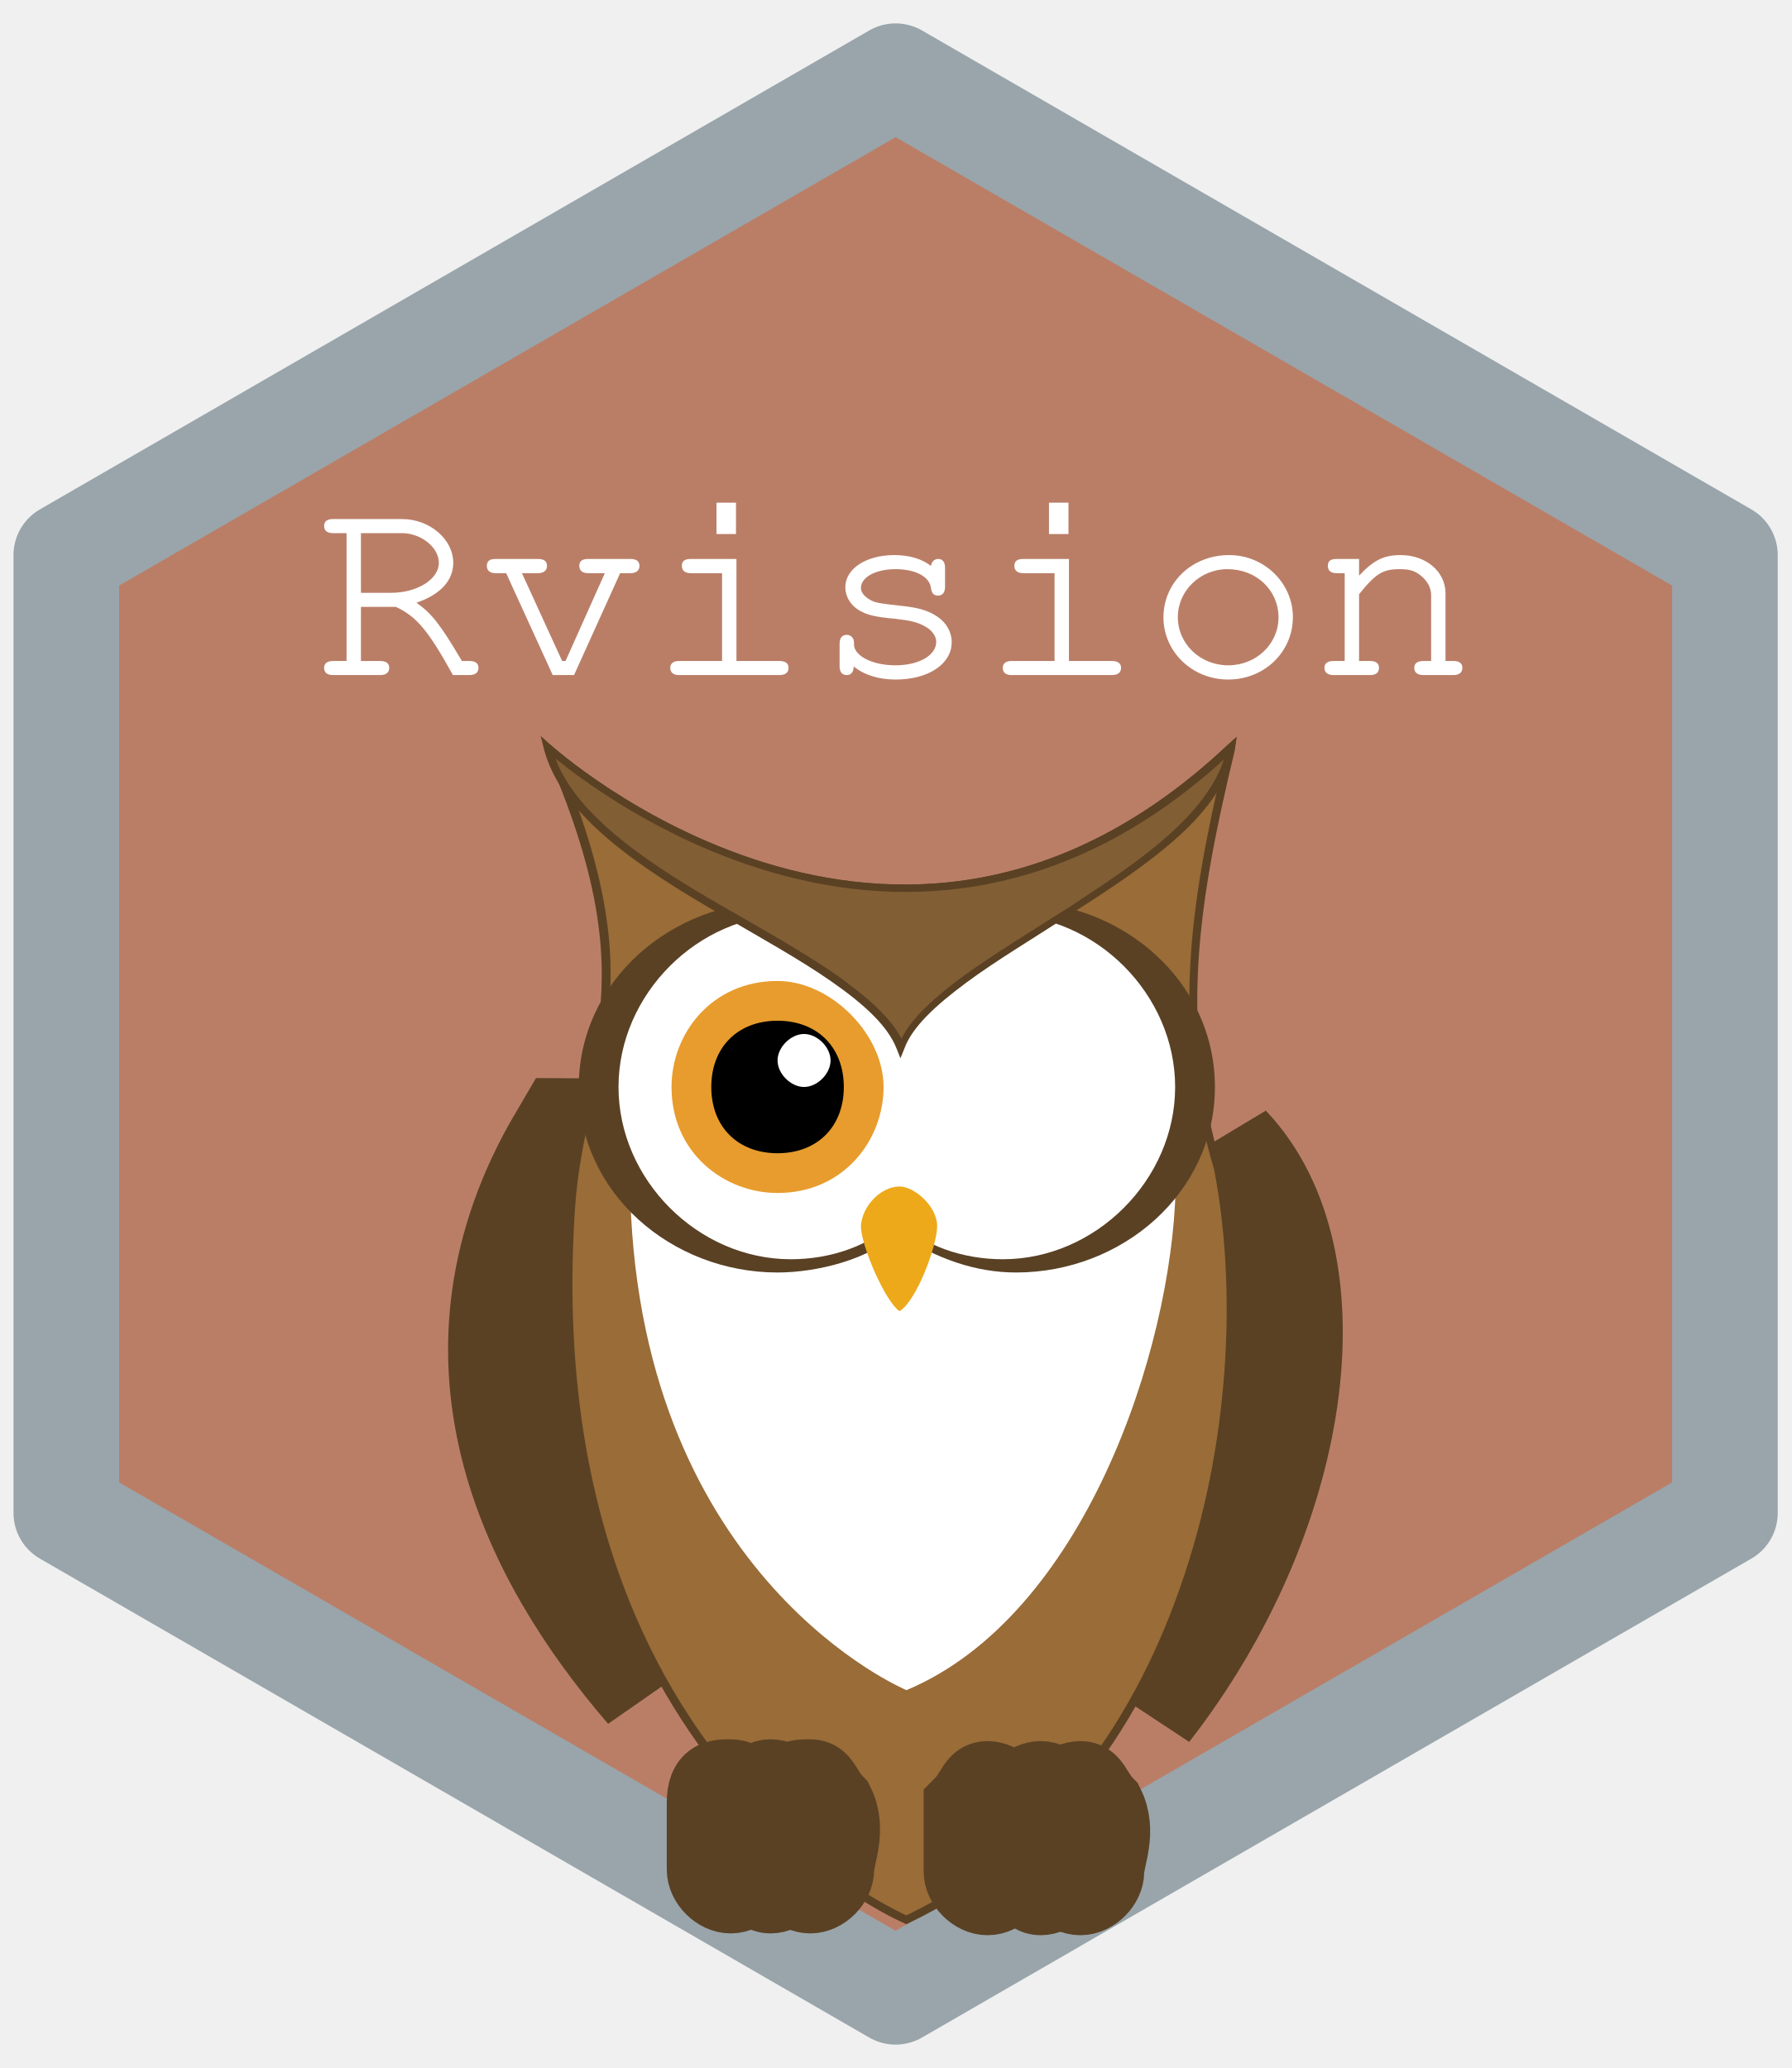
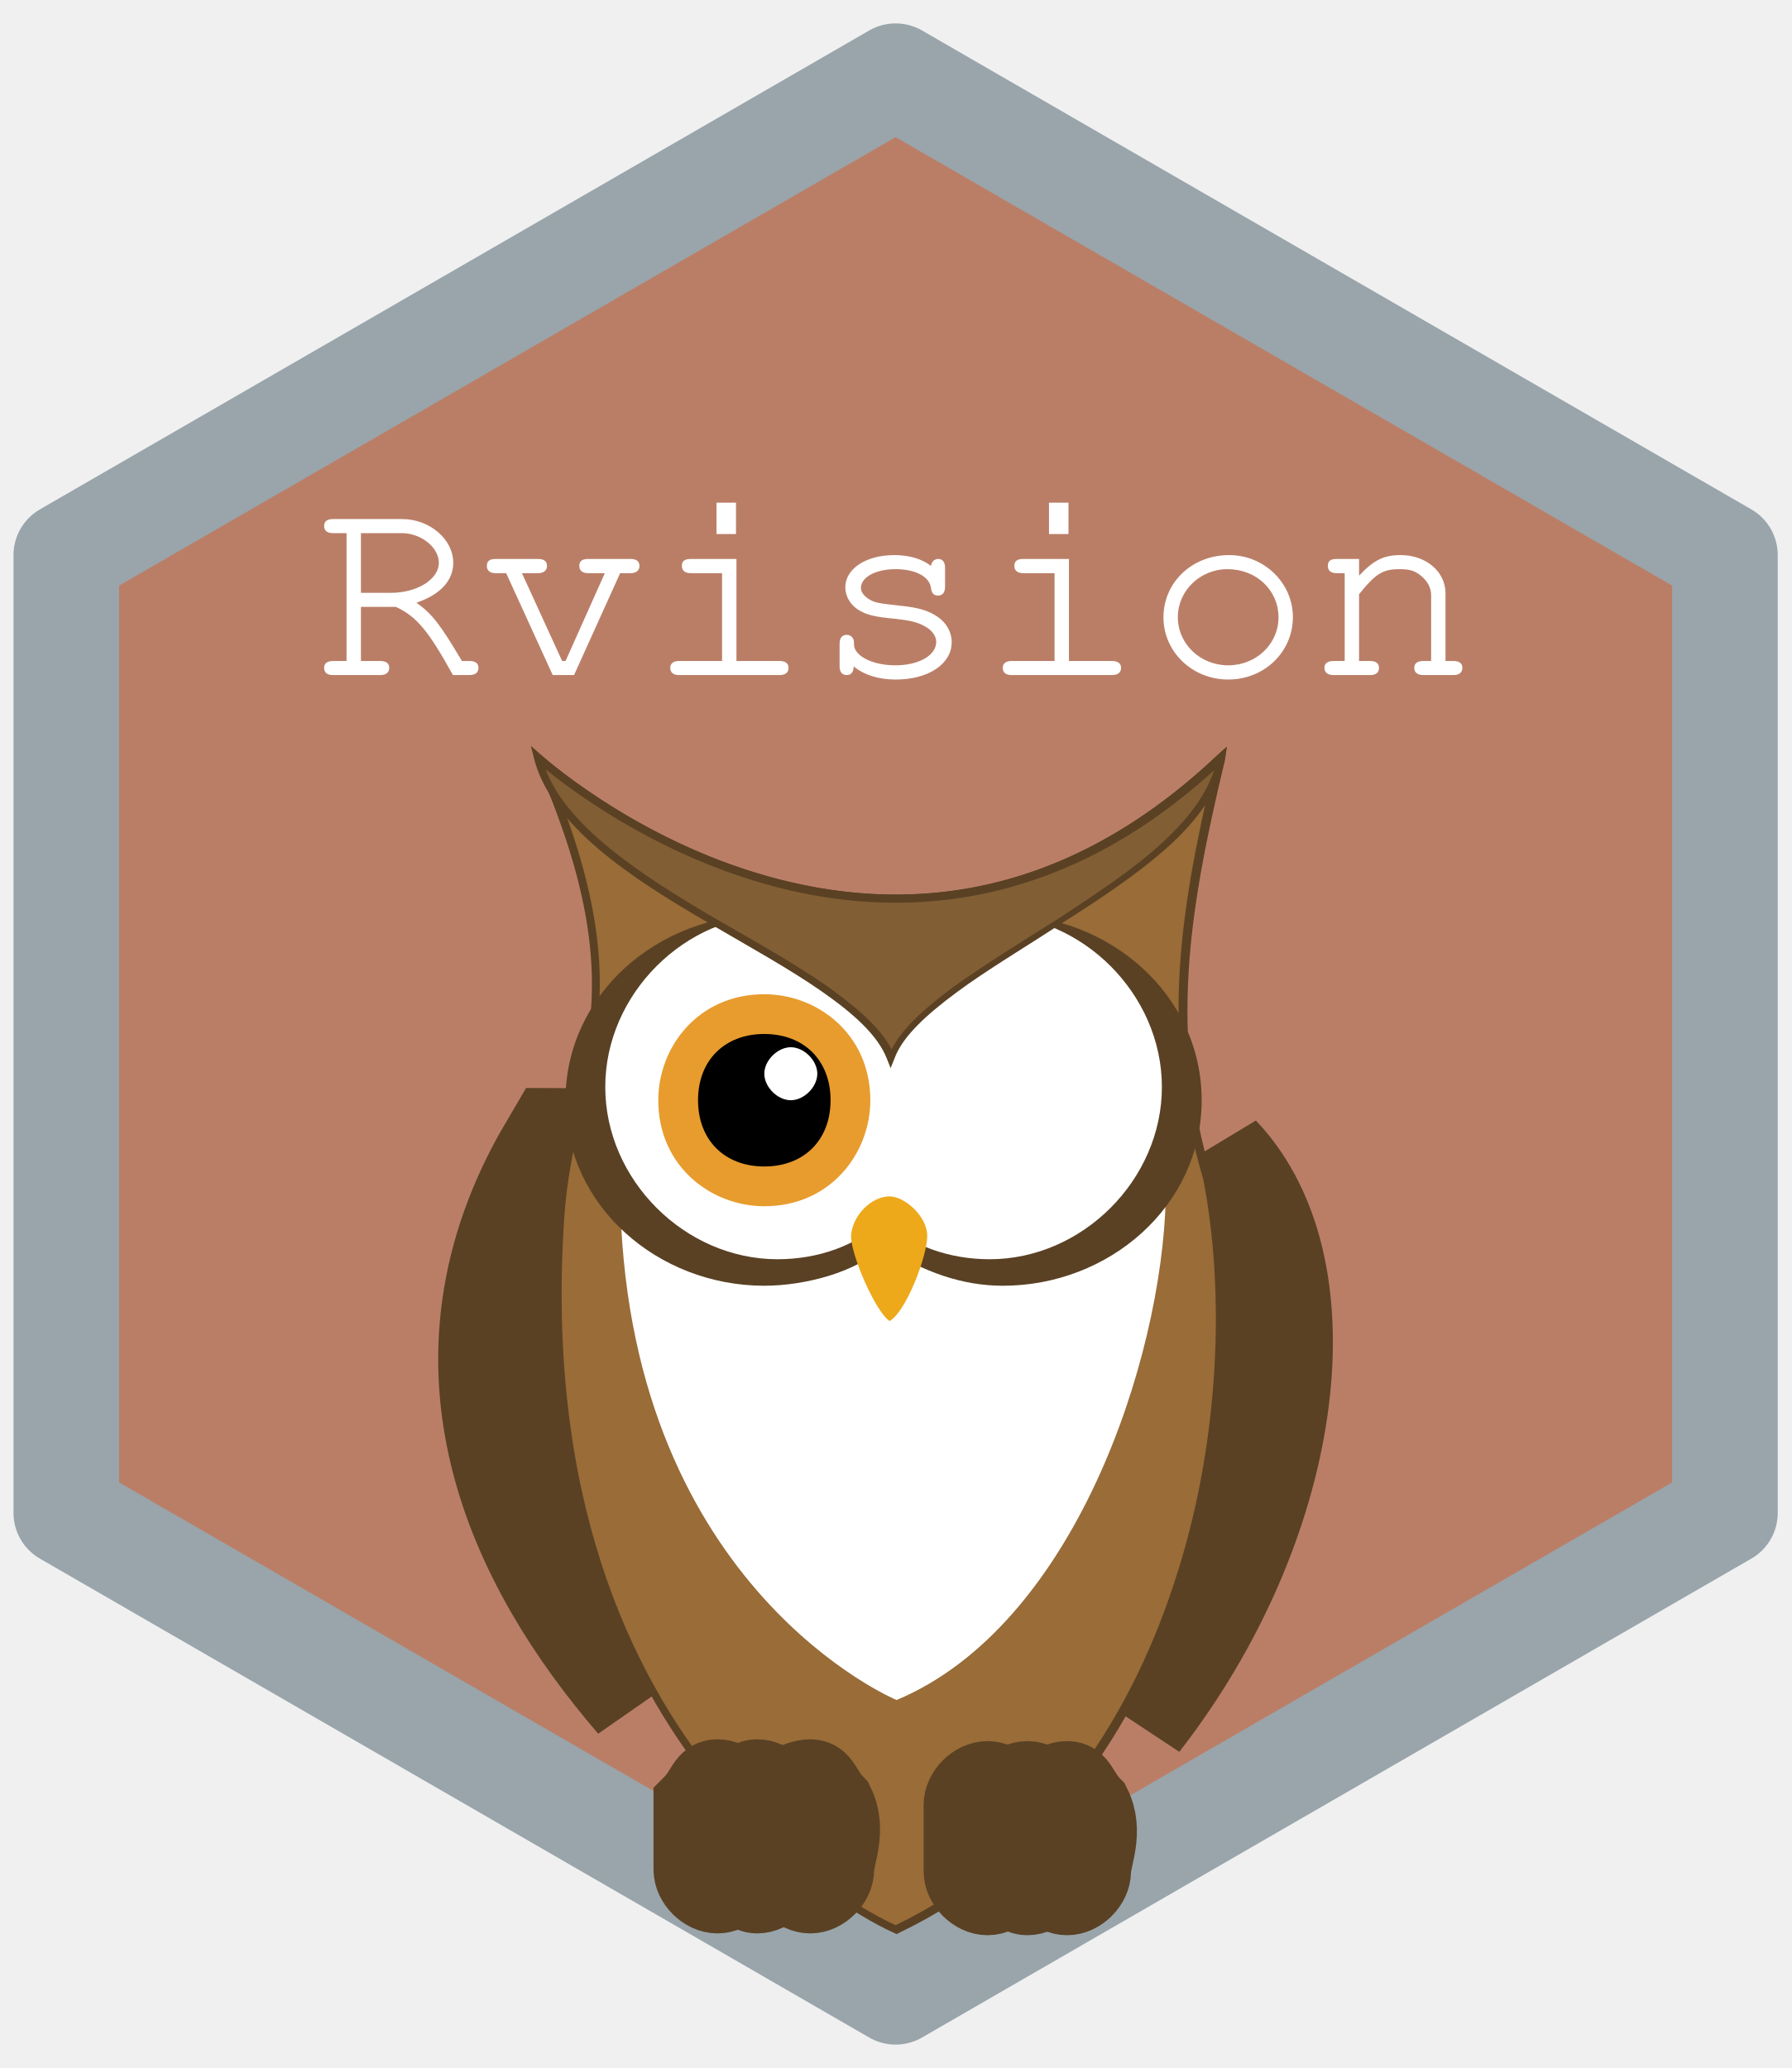
<svg xmlns="http://www.w3.org/2000/svg" version="1.1" id="Layer_1" x="0px" y="0px" viewBox="0 0 181 209" style="enable-background:new 0 0 181 209;" xml:space="preserve">
  <style type="text/css">
	.st0{fill:#BA7E67;stroke:#99A5AB;stroke-width:10.67;stroke-linecap:round;stroke-linejoin:round;stroke-miterlimit:10;}
	.st1{fill:#FFFFFF;}
	.st2{font-family:'Courier';}
	.st3{font-size:28px;}
	.st4{fill:#6C4C28;stroke:#5A4124;stroke-width:14.116;}
	.st5{fill:#996C38;}
	.st6{fill:#5A4124;}
	.st7{fill-rule:evenodd;clip-rule:evenodd;fill:#5A4124;}
	.st8{fill-rule:evenodd;clip-rule:evenodd;fill:#FFFFFF;}
	.st9{fill-rule:evenodd;clip-rule:evenodd;fill:#E79C2D;}
	.st10{fill-rule:evenodd;clip-rule:evenodd;}
	.st11{fill:#825E34;}
	.st12{fill:#EDA91A;}
	.st13{fill-rule:evenodd;clip-rule:evenodd;fill:#EDA91A;stroke:#5A4124;stroke-width:0.565;}
</style>
  <g id="surface2602">
    <path class="st0" d="M6.7,152.9l83.8,48.4l83.8-48.4V56.1L90.5,7.7L6.7,56.1V152.9z" />
    <text transform="matrix(1 0 0 1 31.6902 68.2241)" class="st1 st2 st3">Rvision</text>
  </g>
  <g transform="translate(-.10384 -14.188)">
-     <path class="st4" d="M58.3,130.2c-12.3,20.9-3.2,39.9,8.6,53.6c-6.1-11-10.5-26.4-9.2-47.5c0.1-2.1,0.4-4,0.8-5.9   C58.4,130.3,58.4,130.2,58.3,130.2L58.3,130.2z M122.9,131.3c0.1,0.3,0.2,0.6,0.2,0.9c2.9,14.8,1.2,36.4-8.4,53.7   C129.8,166.5,133,141.9,122.9,131.3L122.9,131.3z" />
+     <path class="st4" d="M57.3,131.2c-12.3,20.9-3.2,39.9,8.6,53.6c-6.1-11-10.5-26.4-9.2-47.5c0.1-2.1,0.4-4,0.8-5.9   C57.4,131.3,57.4,131.2,57.3,131.2L57.3,131.2z M121.9,132.3c0.1,0.3,0.2,0.6,0.2,0.9c2.9,14.8,1.2,36.4-8.4,53.7   C128.8,167.5,132,142.9,121.9,132.3L121.9,132.3z" />
    <g transform="matrix(.99338 0 0 .99338 .00068782 13.66)">
-       <path class="st5" d="M55.8,76.6c0,0,35.4,32.2,69.4,0.1c-3.7,15.4-5.7,27.9-1.3,42.7c4.5,22.8-1.8,62.1-31.7,76.4    c0,0-37.8-15.7-34.2-72.4C59.1,108.5,66.9,101.5,55.8,76.6L55.8,76.6z" />
-       <path class="st6" d="M125.9,75.5l-1,0.9C108,92.3,90.9,92.3,77.9,88.3c-13-4-21.8-12-21.8-12l-0.6,0.5c5.5,12.4,6.3,20.3,5.6,26.9    c-0.7,6.7-2.9,12.2-3.4,19.7c-1.8,28.4,6.8,46.6,15.8,57.7s18.6,15.1,18.6,15.1l0.2,0.1l0.2-0.1c15.1-7.2,24.1-20.7,28.9-35.2    c4.8-14.5,5.2-30.1,3-41.6l0,0l0,0c-4.4-14.7-2.4-27.1,1.3-42.5L125.9,75.5L125.9,75.5z M124.6,77.9c-3.5,14.8-5.3,27.1-1,41.6    c2.2,11.3,1.8,26.8-3,41.2c-4.7,14.3-13.6,27.6-28.3,34.7c-0.8-0.4-9.6-4.3-18.1-14.8c-8.9-10.9-17.5-28.9-15.6-57.2    c0.5-7.4,2.7-12.9,3.4-19.7c0.7-6.5-0.1-14.2-5-25.8c2.9,2.3,10.5,7.9,20.8,11.1C90.6,93,107.7,93.1,124.6,77.9L124.6,77.9z" />
+       <path class="st5" d="M54.8,77.6c0,0,35.4,32.2,69.4,0.1c-3.7,15.4-5.7,27.9-1.3,42.7c4.5,22.8-1.8,62.1-31.7,76.4    c0,0-37.8-15.7-34.2-72.4C58.1,109.5,65.9,102.5,54.8,77.6L54.8,77.6z" />
+       <path class="st6" d="M124.9,76.5l-1,0.9C107,93.4,89.9,93.3,76.9,89.3c-13-4-21.8-12-21.8-12l-0.6,0.5c5.5,12.4,6.3,20.3,5.6,26.9    s-2.9,12.2-3.4,19.7c-1.8,28.4,6.8,46.6,15.8,57.7c9.1,11.1,18.6,15.1,18.6,15.1l0.2,0.1l0.2-0.1c15.1-7.2,24.1-20.7,28.9-35.2    c4.8-14.5,5.2-30.1,3-41.6l0,0l0,0c-4.4-14.7-2.4-27.1,1.3-42.5L124.9,76.5L124.9,76.5z M123.5,78.9c-3.5,14.8-5.3,27.1-1,41.6    c2.2,11.3,1.8,26.8-3,41.2c-4.7,14.3-13.6,27.6-28.3,34.7c-0.8-0.4-9.6-4.3-18.1-14.8c-8.9-10.9-17.5-28.9-15.6-57.2    c0.5-7.4,2.7-12.9,3.4-19.7c0.7-6.5-0.1-14.2-5-25.8c2.9,2.3,10.5,7.9,20.8,11.1C89.6,94,106.7,94.1,123.5,78.9L123.5,78.9z" />
    </g>
-     <path class="st1" d="M118.9,134.3c-3.6,4.5-9.2,7.4-15.7,7.4c-4.7,0-9-1.5-12.3-4.1c-3.4,2.6-7.7,4.1-12.3,4.1   c-6,0-11.3-2.5-14.8-6.4c1.2,38.6,27.9,49.7,27.9,49.7C109.6,177.5,118.5,150.7,118.9,134.3L118.9,134.3z" />
+     <path class="st1" d="M117.9,135.3c-3.6,4.5-9.2,7.4-15.7,7.4c-4.7,0-9-1.5-12.3-4.1c-3.4,2.6-7.7,4.1-12.3,4.1   c-6,0-11.3-2.5-14.8-6.4c1.2,38.6,27.9,49.7,27.9,49.7C108.6,178.5,117.5,151.7,117.9,135.3L117.9,135.3z" />
    <g transform="matrix(13.392 0 0 13.392 -3012.2 -1612.9)">
-       <path class="st7" d="M230.8,128.3c-0.8,0-1.5,0.6-1.5,1.4c0,0.8,0.7,1.4,1.5,1.4c0.3,0,0.7-0.1,0.9-0.3c0.3,0.2,0.6,0.3,0.9,0.3    c0.8,0,1.5-0.6,1.5-1.4c0-0.8-0.7-1.4-1.5-1.4c-0.3,0-0.7,0.1-0.9,0.3C231.5,128.4,231.1,128.3,230.8,128.3z" />
-       <path class="st8" d="M230.9,128.4c-0.7,0-1.3,0.6-1.3,1.3s0.6,1.3,1.3,1.3c0.3,0,0.6-0.1,0.8-0.3c0.2,0.2,0.5,0.3,0.8,0.3    c0.7,0,1.3-0.6,1.3-1.3s-0.6-1.3-1.3-1.3c-0.3,0-0.6,0.1-0.8,0.3C231.5,128.5,231.2,128.4,230.9,128.4z" />
+       <path class="st7" d="M230.7,128.4c-0.8,0-1.5,0.6-1.5,1.4c0,0.8,0.7,1.4,1.5,1.4c0.3,0,0.7-0.1,0.9-0.3c0.3,0.2,0.6,0.3,0.9,0.3    c0.8,0,1.5-0.6,1.5-1.4c0-0.8-0.7-1.4-1.5-1.4c-0.3,0-0.7,0.1-0.9,0.3C231.4,128.5,231.1,128.4,230.7,128.4z" />
+       <path class="st8" d="M230.8,128.4c-0.7,0-1.3,0.6-1.3,1.3c0,0.7,0.6,1.3,1.3,1.3c0.3,0,0.6-0.1,0.8-0.3c0.2,0.2,0.5,0.3,0.8,0.3    c0.7,0,1.3-0.6,1.3-1.3c0-0.7-0.6-1.3-1.3-1.3c-0.3,0-0.6,0.1-0.8,0.3C231.4,128.5,231.1,128.4,230.8,128.4z" />
      <g id="a">
-         <path class="st9" d="M231.6,129.7c0,0.4-0.3,0.8-0.8,0.8c-0.4,0-0.8-0.3-0.8-0.8c0-0.4,0.3-0.8,0.8-0.8     C231.2,128.9,231.6,129.3,231.6,129.7z" />
-         <path class="st10" d="M231.3,129.7c0,0.3-0.2,0.5-0.5,0.5c-0.3,0-0.5-0.2-0.5-0.5c0-0.3,0.2-0.5,0.5-0.5     C231.1,129.2,231.3,129.4,231.3,129.7z" />
-         <path class="st8" d="M231.2,129.5c0,0.1-0.1,0.2-0.2,0.2s-0.2-0.1-0.2-0.2s0.1-0.2,0.2-0.2C231.1,129.3,231.2,129.4,231.2,129.5z     " />
+         <path class="st9" d="M231.5,129.8c0,0.4-0.3,0.8-0.8,0.8c-0.4,0-0.8-0.3-0.8-0.8c0-0.4,0.3-0.8,0.8-0.8     C231.1,129,231.5,129.3,231.5,129.8z" />
+         <path class="st10" d="M231.2,129.8c0,0.3-0.2,0.5-0.5,0.5c-0.3,0-0.5-0.2-0.5-0.5c0-0.3,0.2-0.5,0.5-0.5     C231,129.3,231.2,129.5,231.2,129.8z" />
+         <path class="st8" d="M231.1,129.6c0,0.1-0.1,0.2-0.2,0.2c-0.1,0-0.2-0.1-0.2-0.2s0.1-0.2,0.2-0.2S231.1,129.5,231.1,129.6z" />
      </g>
      <g transform="translate(32.17)">
        <g>
-           <path class="st9" d="M233.4,129.7c0,0.4-0.3,0.8-0.8,0.8c-0.4,0-0.8-0.3-0.8-0.8c0-0.4,0.3-0.8,0.8-0.8      C233.1,128.9,233.4,129.3,233.4,129.7z" />
-           <path class="st10" d="M233.2,129.7c0,0.3-0.2,0.5-0.5,0.5c-0.3,0-0.5-0.2-0.5-0.5c0-0.3,0.2-0.5,0.5-0.5      C232.9,129.2,233.2,129.4,233.2,129.7z" />
-           <path class="st8" d="M233.1,129.5c0,0.1-0.1,0.2-0.2,0.2s-0.2-0.1-0.2-0.2s0.1-0.2,0.2-0.2C233,129.3,233.1,129.4,233.1,129.5z" />
+           <path class="st9" d="M233.4,129.8c0,0.4-0.3,0.8-0.8,0.8c-0.4,0-0.8-0.3-0.8-0.8c0-0.4,0.3-0.8,0.8-0.8      C233,129,233.4,129.3,233.4,129.8z" />
+           <path class="st10" d="M233.1,129.8c0,0.3-0.2,0.5-0.5,0.5c-0.3,0-0.5-0.2-0.5-0.5c0-0.3,0.2-0.5,0.5-0.5      C232.9,129.3,233.1,129.5,233.1,129.8z" />
+           <path class="st8" d="M233,129.6c0,0.1-0.1,0.2-0.2,0.2c-0.1,0-0.2-0.1-0.2-0.2s0.1-0.2,0.2-0.2S233,129.5,233,129.6z" />
        </g>
      </g>
    </g>
    <g transform="matrix(.99338 0 0 .99338 .00068782 13.66)">
-       <path class="st11" d="M55.8,76.6c0,0,35.4,32.2,69.4,0.1c-2.1,12.5-30,21.2-33.5,30.4C87.9,97.4,59.1,90,55.8,76.6L55.8,76.6z" />
-       <path class="st6" d="M55.1,75.4l0.3,1.2c1.7,6.9,9.8,12.2,17.9,16.9c4.1,2.4,8.1,4.6,11.4,6.9c3.3,2.3,5.7,4.5,6.6,6.8l0.4,1    l0.4-1c0.8-2.2,3.2-4.4,6.3-6.7c3.1-2.3,7-4.6,10.8-7.1c3.8-2.4,7.7-5,10.7-7.7c3-2.7,5.2-5.7,5.8-9l0.2-1.2l-0.9,0.8    C108,92.3,90.9,92.3,77.9,88.3c-13-4-21.8-12-21.8-12L55.1,75.4L55.1,75.4z M56.6,77.7c2.6,2.1,10.4,8,21.1,11.3    c12.9,4,30.1,4.1,46.9-11.2c-0.8,2.5-2.7,5-5.2,7.3c-2.9,2.7-6.7,5.2-10.5,7.7c-3.8,2.4-7.7,4.8-10.9,7.1    c-2.8,2.1-5.1,4.1-6.2,6.3c-1.2-2.3-3.6-4.3-6.5-6.4c-3.3-2.3-7.4-4.6-11.4-6.9C66.2,88.5,58.8,83.6,56.6,77.7L56.6,77.7z" />
+       <path class="st11" d="M54.8,77.6c0,0,35.4,32.2,69.4,0.1c-2.1,12.5-30,21.2-33.5,30.4C86.9,98.4,58.1,91,54.8,77.6L54.8,77.6z" />
+       <path class="st6" d="M54.1,76.4l0.3,1.2c1.7,6.9,9.8,12.2,17.9,16.9c4.1,2.4,8.1,4.6,11.4,6.9c3.3,2.3,5.7,4.5,6.6,6.8l0.4,1    l0.4-1c0.8-2.2,3.2-4.4,6.3-6.7c3.1-2.3,7-4.6,10.8-7.1c3.8-2.4,7.7-5,10.7-7.7c3-2.7,5.2-5.7,5.8-9l0.2-1.2l-0.9,0.8    C107,93.4,89.9,93.3,76.9,89.3c-13-4-21.8-12-21.8-12L54.1,76.4L54.1,76.4z M55.6,78.8c2.6,2.1,10.4,8,21.1,11.3    c12.9,4,30.1,4.1,46.9-11.2c-0.8,2.5-2.7,5-5.2,7.3c-2.9,2.7-6.7,5.2-10.5,7.7c-3.8,2.4-7.7,4.8-10.9,7.1    c-2.8,2.1-5.1,4.1-6.2,6.3c-1.2-2.3-3.6-4.3-6.5-6.4c-3.3-2.3-7.4-4.6-11.4-6.9C65.2,89.5,57.8,84.6,55.6,78.8L55.6,78.8z" />
    </g>
-     <path class="st12" d="M87.1,138.1c0,2,2.5,7.7,3.9,8.6c1.7-1,3.8-6.6,3.8-8.6c0-2-2.3-4-3.8-4C89.1,134.1,87.2,136.1,87.1,138.1   L87.1,138.1z" />
+     <path class="st12" d="M86.1,139.1c0,2,2.5,7.7,3.9,8.6c1.7-1,3.8-6.6,3.8-8.6c0-2-2.3-4-3.8-4C88.1,135.1,86.2,137.1,86.1,139.1   L86.1,139.1z" />
    <g transform="matrix(13.392 0 0 13.392 -3108 -1697.2)">
-       <path class="st13" d="M237.6,141.2c0.1,0,0.2,0.1,0.2,0.2c-0.1,0.2,0,0.4,0,0.5c0,0.1-0.1,0.2-0.2,0.2c-0.1,0-0.2-0.1-0.2-0.2    c0-0.3,0-0.4,0-0.5C237.4,141.2,237.5,141.2,237.6,141.2z" />
-       <path class="st13" d="M238.2,141.2c0.1,0,0.1,0.1,0.2,0.2c0.1,0.2,0,0.4,0,0.5c0,0.1-0.1,0.2-0.2,0.2s-0.2-0.1-0.2-0.2    c0-0.2,0.1-0.3,0-0.5C238,141.2,238.1,141.2,238.2,141.2z" />
-       <path class="st13" d="M237.9,141.2c0.1,0,0.2,0.1,0.2,0.2c0.1,0.2,0,0.4,0,0.5c0,0.1-0.1,0.2-0.2,0.2c-0.1,0-0.1-0.1-0.2-0.2    c0-0.2-0.1-0.4,0-0.5C237.8,141.3,237.8,141.2,237.9,141.2z" />
+       <path class="st13" d="M237.5,141.2c0.1,0,0.2,0.1,0.2,0.2c-0.1,0.2,0,0.4,0,0.5c0,0.1-0.1,0.2-0.2,0.2c-0.1,0-0.2-0.1-0.2-0.2    c0-0.3,0-0.4,0-0.5C237.4,141.3,237.4,141.2,237.5,141.2z" />
+       <path class="st13" d="M238.2,141.2c0.1,0,0.1,0.1,0.2,0.2c0.1,0.2,0,0.4,0,0.5c0,0.1-0.1,0.2-0.2,0.2c-0.1,0-0.2-0.1-0.2-0.2    c0-0.2,0.1-0.3,0-0.5C237.9,141.3,238.1,141.2,238.2,141.2z" />
+       <path class="st13" d="M237.8,141.2c0.1,0,0.2,0.1,0.2,0.2c0.1,0.2,0,0.4,0,0.5c0,0.1-0.1,0.2-0.2,0.2c-0.1,0-0.1-0.1-0.2-0.2    c0-0.2-0.1-0.4,0-0.5C237.7,141.3,237.7,141.2,237.8,141.2z" />
    </g>
    <g transform="matrix(13.392 0 0 13.392 -2653.5 -1693)">
-       <path class="st13" d="M205.6,140.9c0.1,0,0.2,0.1,0.2,0.2c-0.1,0.2,0,0.4,0,0.5c0,0.1-0.1,0.2-0.2,0.2s-0.2-0.1-0.2-0.2    c0-0.3,0-0.4,0-0.5C205.5,141,205.5,140.9,205.6,140.9z" />
-       <path class="st13" d="M206.3,140.9c0.1,0,0.1,0.1,0.2,0.2c0.1,0.2,0,0.4,0,0.5c0,0.1-0.1,0.2-0.2,0.2s-0.2-0.1-0.2-0.2    c0-0.2,0.1-0.3,0-0.5C206.1,141,206.2,140.9,206.3,140.9z" />
-       <path class="st13" d="M206,140.9c0.1,0,0.2,0.1,0.2,0.2c0.1,0.2,0,0.4,0,0.5c0,0.1-0.1,0.2-0.2,0.2s-0.1-0.1-0.2-0.2    c0-0.2-0.1-0.4,0-0.5C205.8,141,205.9,140.9,206,140.9z" />
+       <path class="st13" d="M205.6,140.9c0.1,0,0.2,0.1,0.2,0.2c-0.1,0.2,0,0.4,0,0.5c0,0.1-0.1,0.2-0.2,0.2c-0.1,0-0.2-0.1-0.2-0.2    c0-0.3,0-0.4,0-0.5C205.4,141,205.5,140.9,205.6,140.9z" />
+       <path class="st13" d="M206.2,140.9c0.1,0,0.1,0.1,0.2,0.2c0.1,0.2,0,0.4,0,0.5c0,0.1-0.1,0.2-0.2,0.2s-0.2-0.1-0.2-0.2    c0-0.2,0.1-0.3,0-0.5C206,141,206.1,140.9,206.2,140.9z" />
+       <path class="st13" d="M205.9,140.9c0.1,0,0.2,0.1,0.2,0.2c0.1,0.2,0,0.4,0,0.5c0,0.1-0.1,0.2-0.2,0.2c-0.1,0-0.1-0.1-0.2-0.2    c0-0.2-0.1-0.4,0-0.5C205.7,141,205.8,140.9,205.9,140.9z" />
    </g>
  </g>
</svg>
